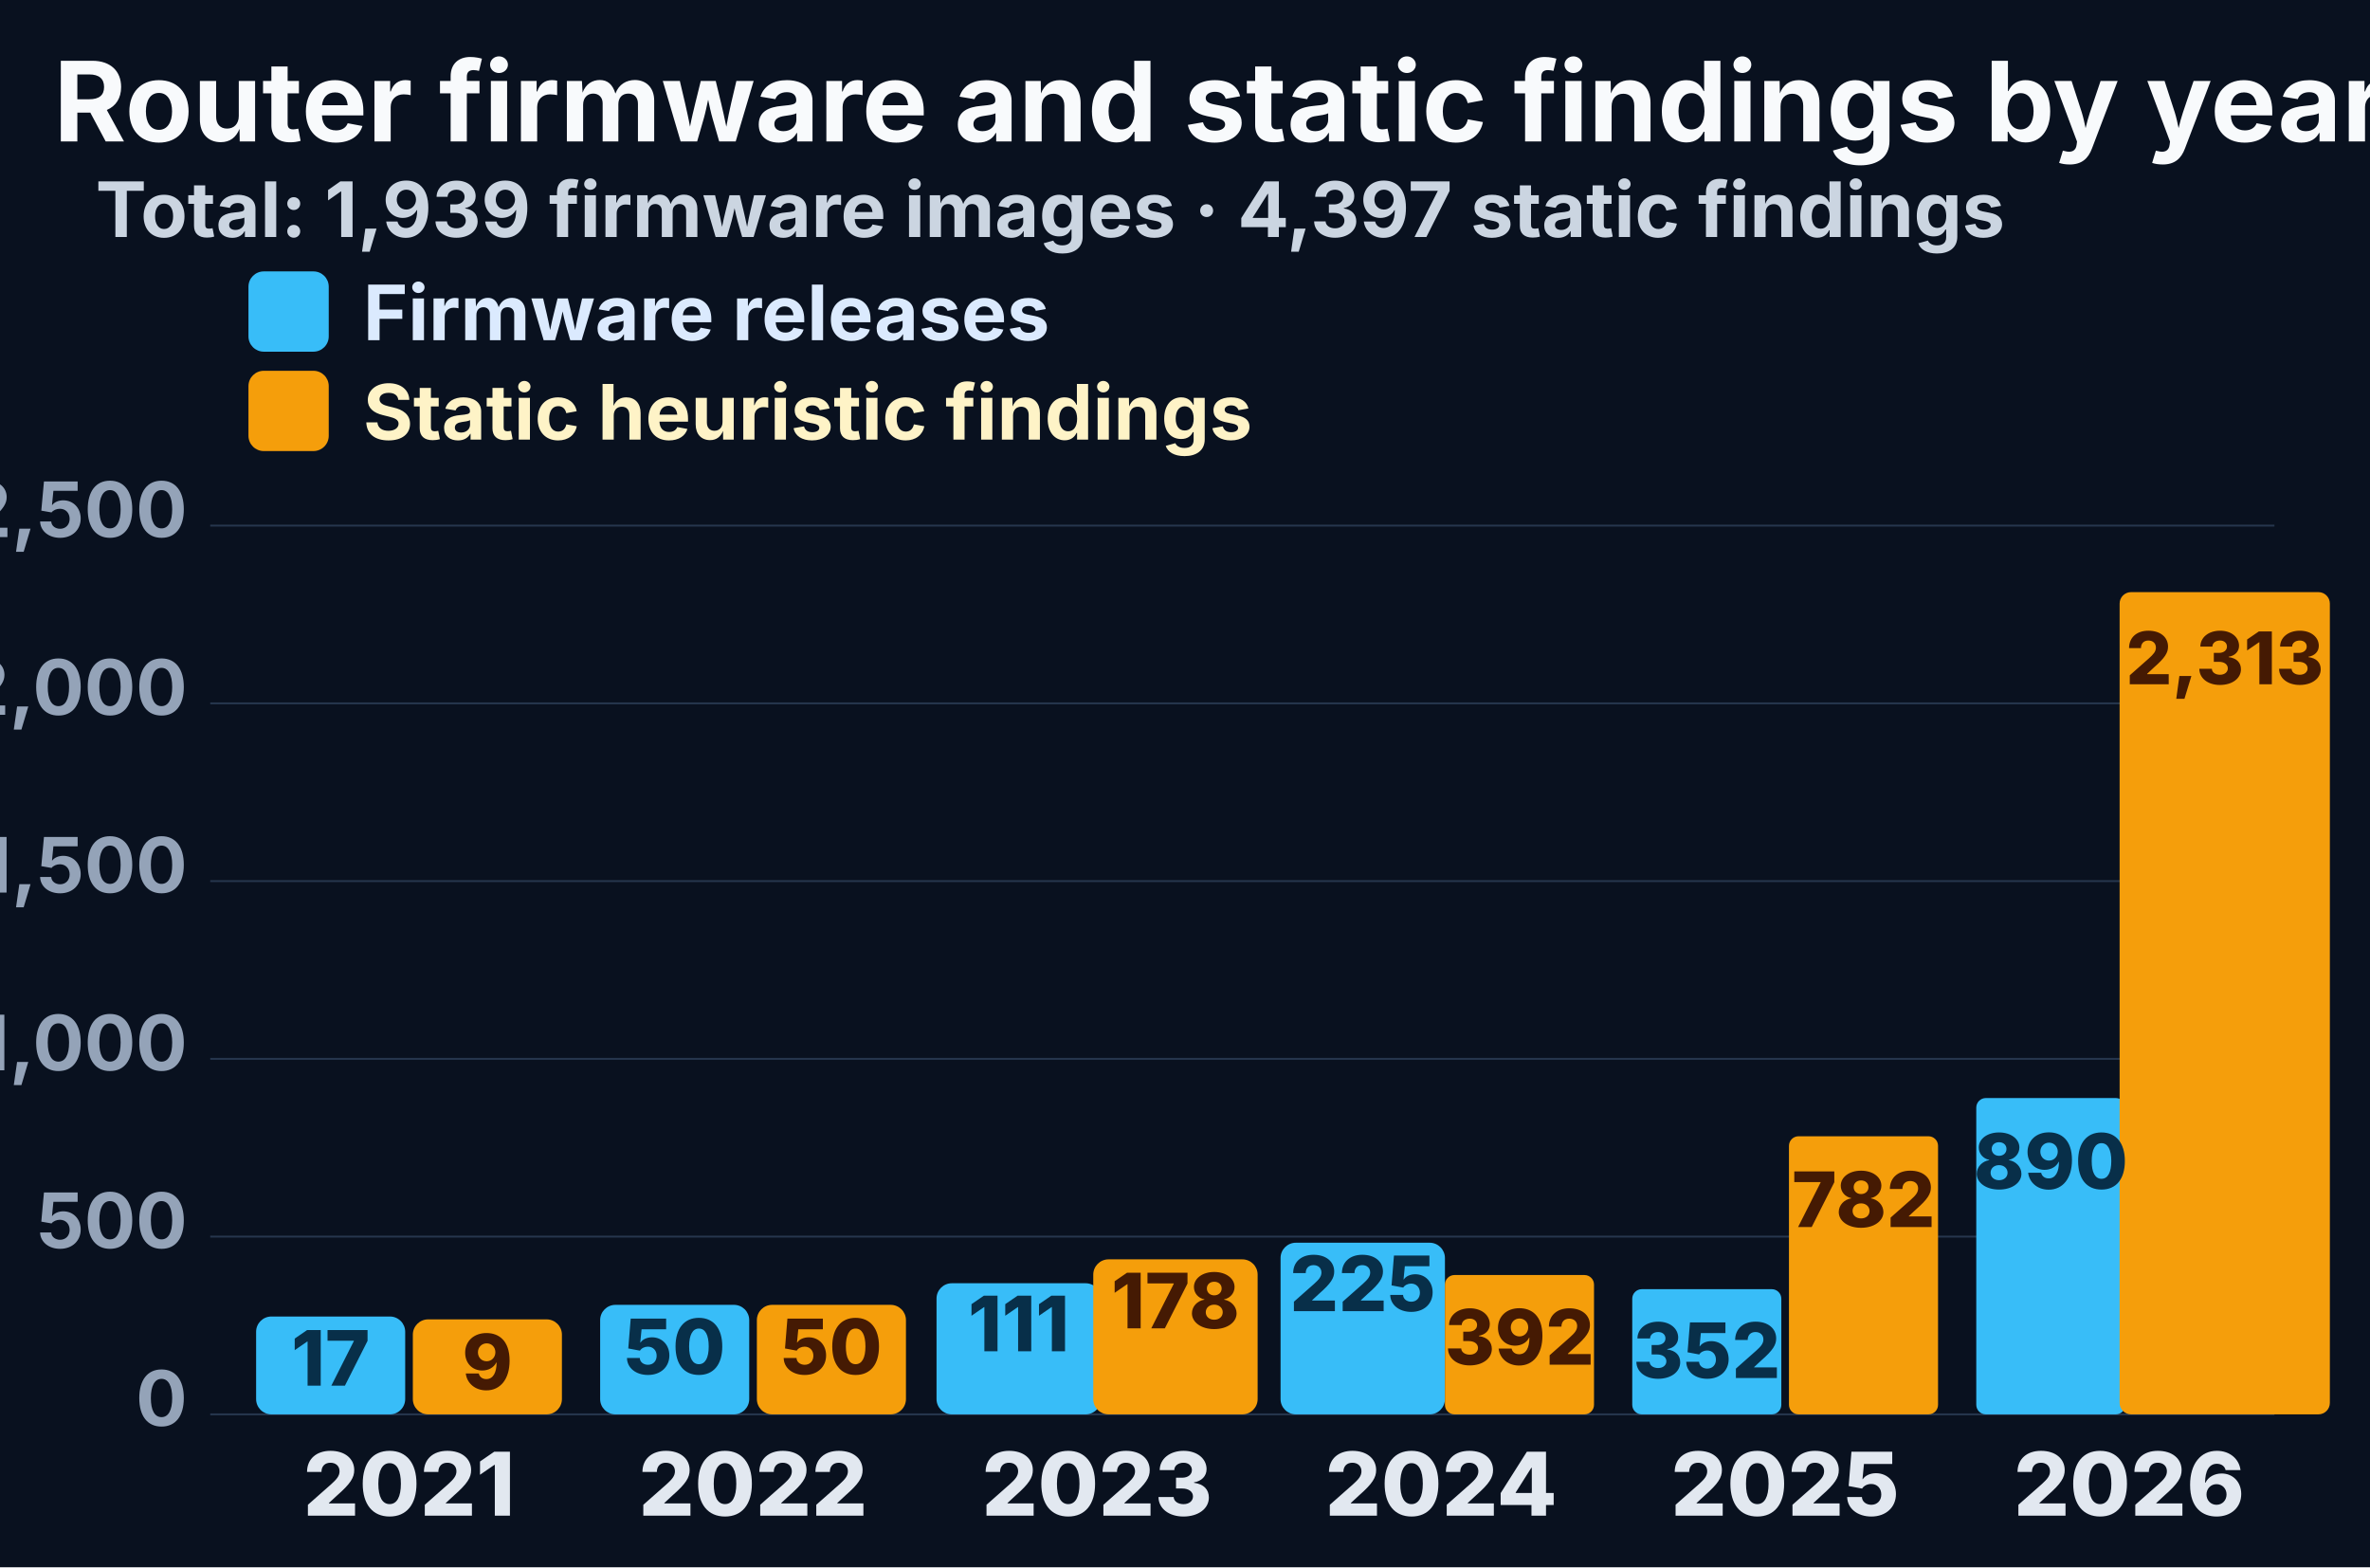
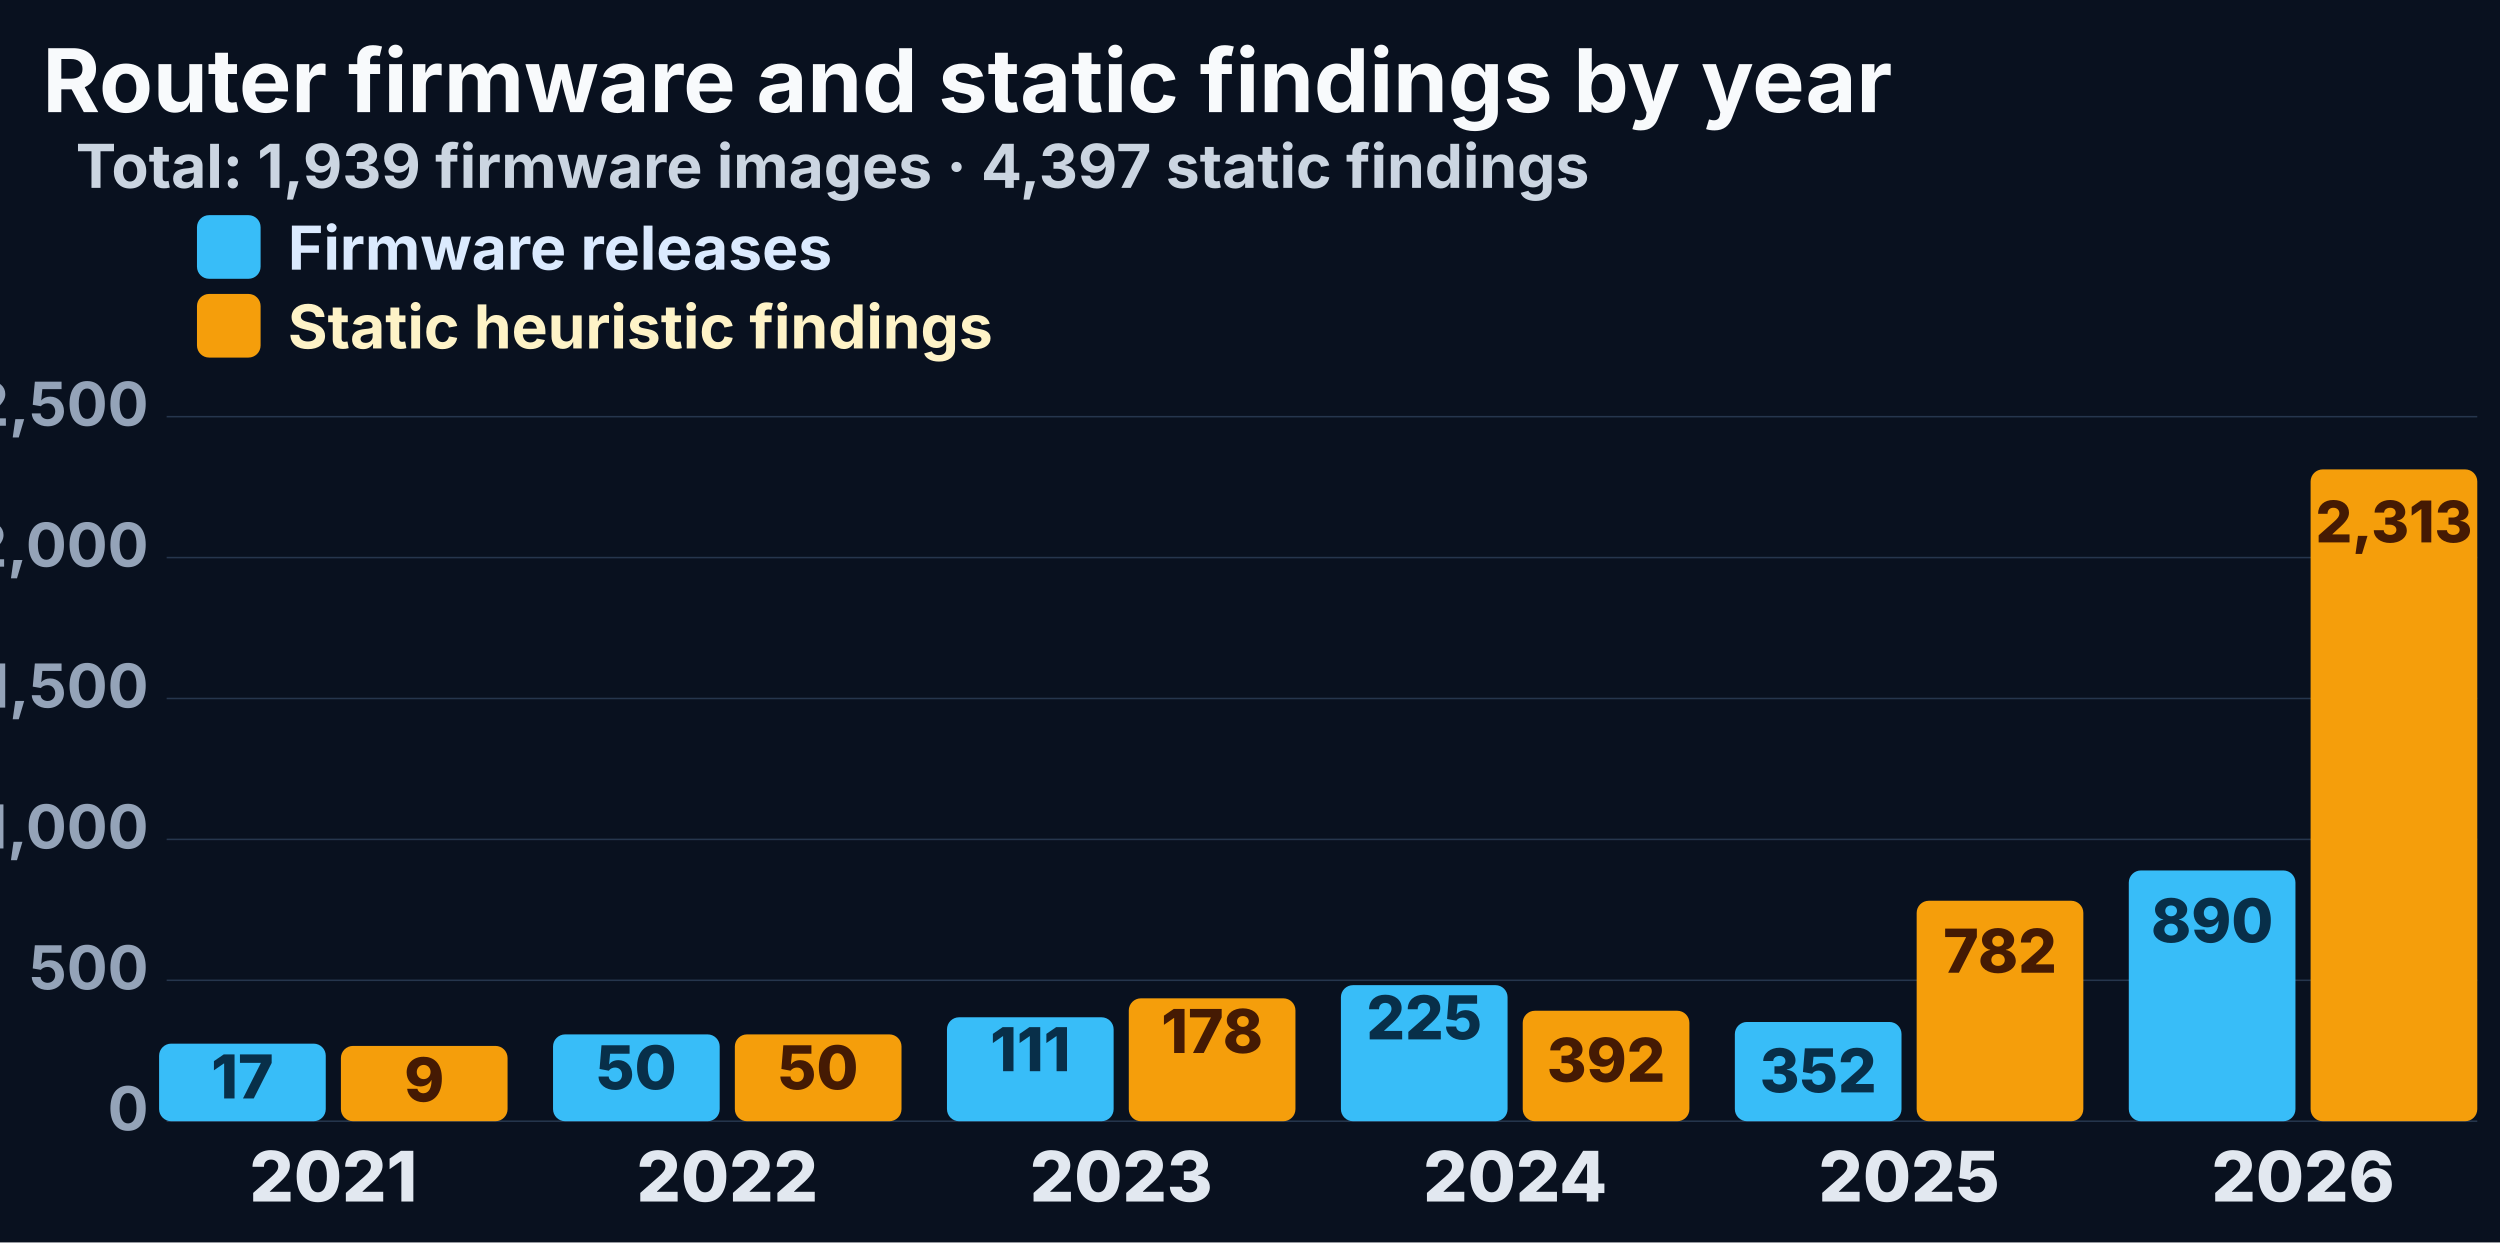
- <svg xmlns="http://www.w3.org/2000/svg" width="1240" height="820" viewBox="0 0 1240 820" role="img" aria-labelledby="title desc">
-   <rect width="1240" height="820" fill="#09111f" />
+ <svg xmlns="http://www.w3.org/2000/svg" width="1650" height="820" viewBox="0 0 1650 820" role="img" aria-labelledby="title desc">
+   <rect width="1650" height="820" fill="#09111f" />
  <text x="28" y="74" fill="#f8fafc" font-family="Inter, Arial, sans-serif" font-size="58" font-weight="700">
    Router firmware and static findings by year
  </text>
  <text x="50" y="124" fill="#cbd5e1" font-family="Inter, Arial, sans-serif" font-size="40" font-weight="700">
    Total: 1,939 firmware images · 4,397 static findings
  </text>
  <g font-family="Inter, Arial, sans-serif" font-size="40" font-weight="700">
    <rect x="130" y="142" width="42" height="42" rx="8" fill="#38bdf8" />
    <text x="190" y="178" fill="#dbeafe">Firmware releases</text>
    <rect x="130" y="194" width="42" height="42" rx="8" fill="#f59e0b" />
    <text x="190" y="230" fill="#fef3c7">Static heuristic findings</text>
  </g>
  <g stroke="#26364d" stroke-width="1">
-     <line x1="110" y1="740" x2="1190" y2="740" />
-     <line x1="110" y1="647" x2="1190" y2="647" />
-     <line x1="110" y1="554" x2="1190" y2="554" />
-     <line x1="110" y1="461" x2="1190" y2="461" />
-     <line x1="110" y1="368" x2="1190" y2="368" />
-     <line x1="110" y1="275" x2="1190" y2="275" />
+     <line x1="110" y1="740" x2="1635" y2="740" />
+     <line x1="110" y1="647" x2="1635" y2="647" />
+     <line x1="110" y1="554" x2="1635" y2="554" />
+     <line x1="110" y1="461" x2="1635" y2="461" />
+     <line x1="110" y1="368" x2="1635" y2="368" />
+     <line x1="110" y1="275" x2="1635" y2="275" />
  </g>
  <g fill="#94a3b8" font-family="Inter, Arial, sans-serif" font-size="40" font-weight="700" text-anchor="end">
    <text x="98" y="746">0</text>
    <text x="98" y="653">500</text>
    <text x="98" y="560">1,000</text>
    <text x="98" y="467">1,500</text>
    <text x="98" y="374">2,000</text>
    <text x="98" y="281">2,500</text>
  </g>
-   <rect x="134" y="688.8" width="78" height="51.2" rx="8" fill="#38bdf8" />
-   <rect x="216" y="690.3" width="78" height="49.7" rx="8" fill="#f59e0b" />
-   <text x="173" y="725" fill="#082f49" font-family="Inter, Arial, sans-serif" font-size="40" font-weight="800" text-anchor="middle">17</text>
-   <text x="255" y="727" fill="#451a03" font-family="Inter, Arial, sans-serif" font-size="40" font-weight="800" text-anchor="middle">9</text>
-   <rect x="314" y="682.7" width="78" height="57.3" rx="8" fill="#38bdf8" />
-   <rect x="396" y="682.7" width="78" height="57.3" rx="8" fill="#f59e0b" />
-   <text x="353" y="719" fill="#082f49" font-family="Inter, Arial, sans-serif" font-size="40" font-weight="800" text-anchor="middle">50</text>
-   <text x="435" y="719" fill="#451a03" font-family="Inter, Arial, sans-serif" font-size="40" font-weight="800" text-anchor="middle">50</text>
-   <rect x="490" y="671.4" width="86" height="68.6" rx="8" fill="#38bdf8" />
-   <rect x="572" y="658.9" width="86" height="81.1" rx="8" fill="#f59e0b" />
-   <text x="533" y="707" fill="#082f49" font-family="Inter, Arial, sans-serif" font-size="40" font-weight="800" text-anchor="middle">111</text>
-   <text x="615" y="695" fill="#451a03" font-family="Inter, Arial, sans-serif" font-size="40" font-weight="800" text-anchor="middle">178</text>
-   <rect x="670" y="650.2" width="86" height="89.8" rx="8" fill="#38bdf8" />
-   <rect x="756" y="667.1" width="78" height="72.9" rx="5" fill="#f59e0b" />
-   <text x="713" y="686" fill="#082f49" font-family="Inter, Arial, sans-serif" font-size="40" font-weight="800" text-anchor="middle">225</text>
-   <text x="795" y="714" fill="#451a03" font-family="Inter, Arial, sans-serif" font-size="40" font-weight="800" text-anchor="middle">392</text>
-   <rect x="854" y="674.5" width="78" height="65.5" rx="5" fill="#38bdf8" />
-   <rect x="936" y="594.5" width="78" height="145.5" rx="5" fill="#f59e0b" />
-   <text x="893" y="721" fill="#082f49" font-family="Inter, Arial, sans-serif" font-size="40" font-weight="800" text-anchor="middle">352</text>
-   <text x="975" y="642" fill="#451a03" font-family="Inter, Arial, sans-serif" font-size="40" font-weight="800" text-anchor="middle">782</text>
-   <rect x="1034" y="574.5" width="78" height="165.5" rx="5" fill="#38bdf8" />
-   <rect x="1109" y="309.8" width="110" height="430.2" rx="6" fill="#f59e0b" />
-   <text x="1073" y="622" fill="#082f49" font-family="Inter, Arial, sans-serif" font-size="40" font-weight="800" text-anchor="middle">890</text>
-   <text x="1164" y="358" fill="#451a03" font-family="Inter, Arial, sans-serif" font-size="38" font-weight="800" text-anchor="middle">2,313</text>
+   <rect x="105" y="688.8" width="110" height="51.2" rx="8" fill="#38bdf8" />
+   <rect x="225" y="690.3" width="110" height="49.7" rx="8" fill="#f59e0b" />
+   <text x="160" y="725" fill="#082f49" font-family="Inter, Arial, sans-serif" font-size="40" font-weight="800" text-anchor="middle">17</text>
+   <text x="280" y="727" fill="#451a03" font-family="Inter, Arial, sans-serif" font-size="40" font-weight="800" text-anchor="middle">9</text>
+   <rect x="365" y="682.7" width="110" height="57.3" rx="8" fill="#38bdf8" />
+   <rect x="485" y="682.7" width="110" height="57.3" rx="8" fill="#f59e0b" />
+   <text x="420" y="719" fill="#082f49" font-family="Inter, Arial, sans-serif" font-size="40" font-weight="800" text-anchor="middle">50</text>
+   <text x="540" y="719" fill="#451a03" font-family="Inter, Arial, sans-serif" font-size="40" font-weight="800" text-anchor="middle">50</text>
+   <rect x="625" y="671.4" width="110" height="68.6" rx="8" fill="#38bdf8" />
+   <rect x="745" y="658.9" width="110" height="81.1" rx="8" fill="#f59e0b" />
+   <text x="680" y="707" fill="#082f49" font-family="Inter, Arial, sans-serif" font-size="40" font-weight="800" text-anchor="middle">111</text>
+   <text x="800" y="695" fill="#451a03" font-family="Inter, Arial, sans-serif" font-size="40" font-weight="800" text-anchor="middle">178</text>
+   <rect x="885" y="650.2" width="110" height="89.8" rx="8" fill="#38bdf8" />
+   <rect x="1005" y="667.1" width="110" height="72.9" rx="8" fill="#f59e0b" />
+   <text x="940" y="686" fill="#082f49" font-family="Inter, Arial, sans-serif" font-size="40" font-weight="800" text-anchor="middle">225</text>
+   <text x="1060" y="714" fill="#451a03" font-family="Inter, Arial, sans-serif" font-size="40" font-weight="800" text-anchor="middle">392</text>
+   <rect x="1145" y="674.5" width="110" height="65.5" rx="8" fill="#38bdf8" />
+   <rect x="1265" y="594.5" width="110" height="145.5" rx="8" fill="#f59e0b" />
+   <text x="1200" y="721" fill="#082f49" font-family="Inter, Arial, sans-serif" font-size="40" font-weight="800" text-anchor="middle">352</text>
+   <text x="1320" y="642" fill="#451a03" font-family="Inter, Arial, sans-serif" font-size="40" font-weight="800" text-anchor="middle">782</text>
+   <rect x="1405" y="574.5" width="110" height="165.5" rx="8" fill="#38bdf8" />
+   <rect x="1525" y="309.8" width="110" height="430.2" rx="8" fill="#f59e0b" />
+   <text x="1460" y="622" fill="#082f49" font-family="Inter, Arial, sans-serif" font-size="40" font-weight="800" text-anchor="middle">890</text>
+   <text x="1580" y="358" fill="#451a03" font-family="Inter, Arial, sans-serif" font-size="38" font-weight="800" text-anchor="middle">2,313</text>
  <g fill="#e2e8f0" font-family="Inter, Arial, sans-serif" font-size="46" font-weight="800" text-anchor="middle">
-     <text x="214" y="793">2021</text>
-     <text x="394" y="793">2022</text>
-     <text x="574" y="793">2023</text>
-     <text x="754" y="793">2024</text>
-     <text x="934" y="793">2025</text>
-     <text x="1114" y="793">2026</text>
+     <text x="220" y="793">2021</text>
+     <text x="480" y="793">2022</text>
+     <text x="740" y="793">2023</text>
+     <text x="1000" y="793">2024</text>
+     <text x="1260" y="793">2025</text>
+     <text x="1520" y="793">2026</text>
  </g>
</svg>
